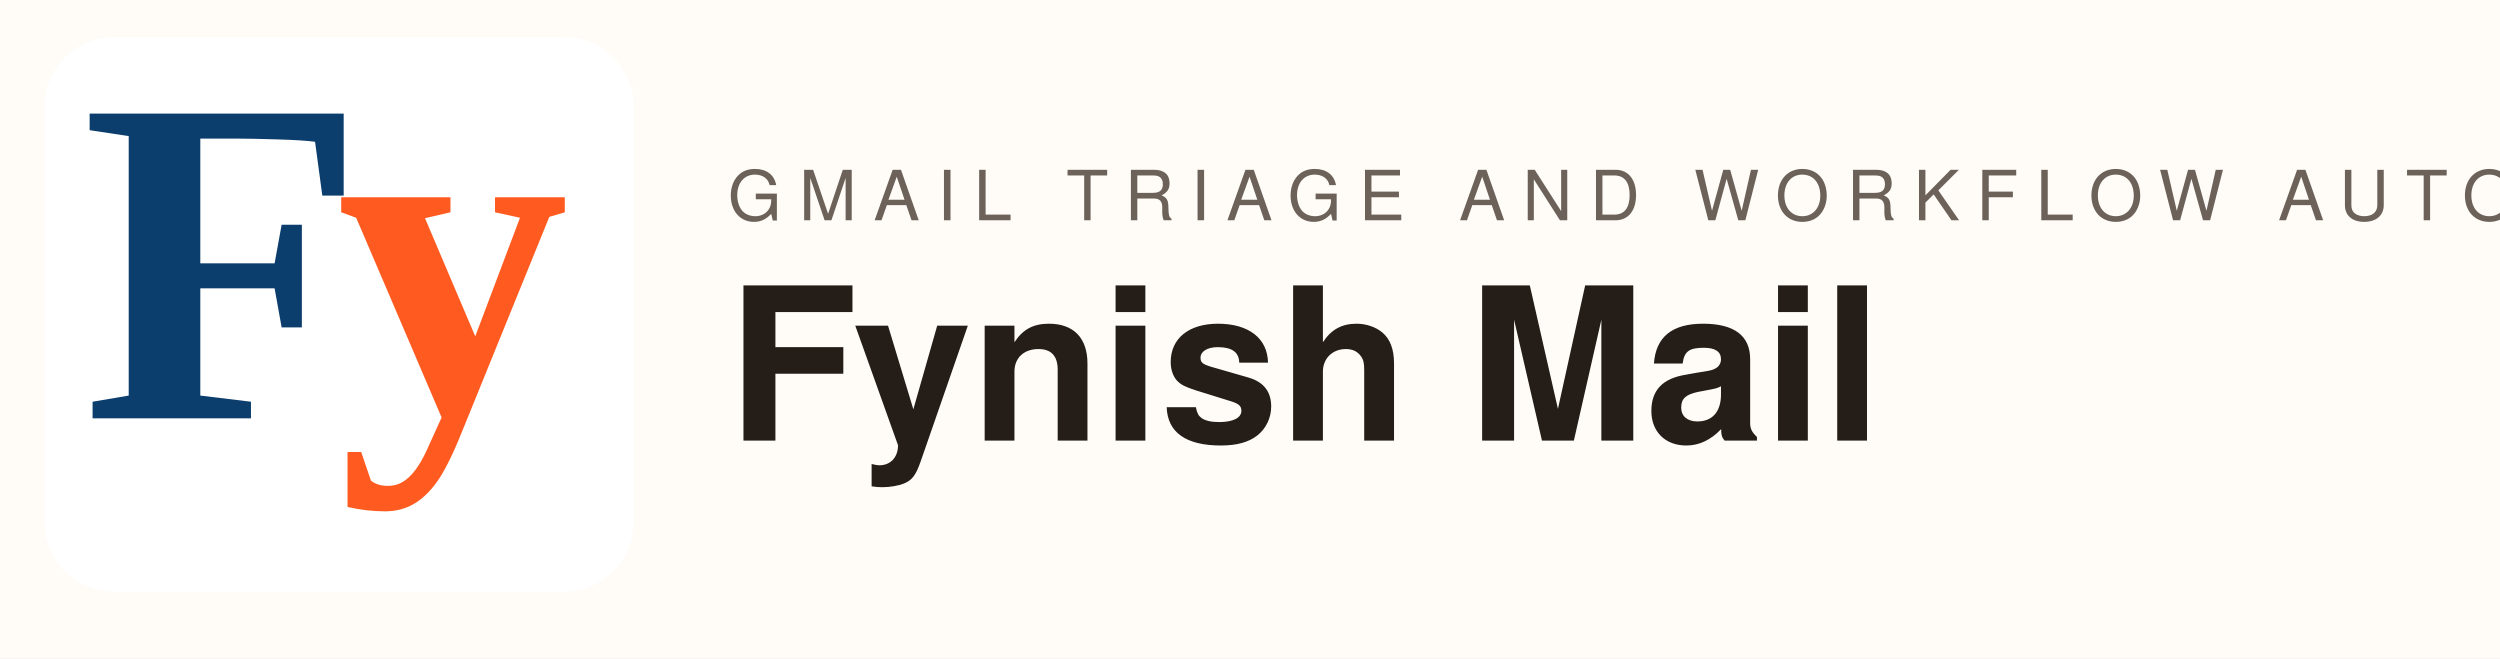
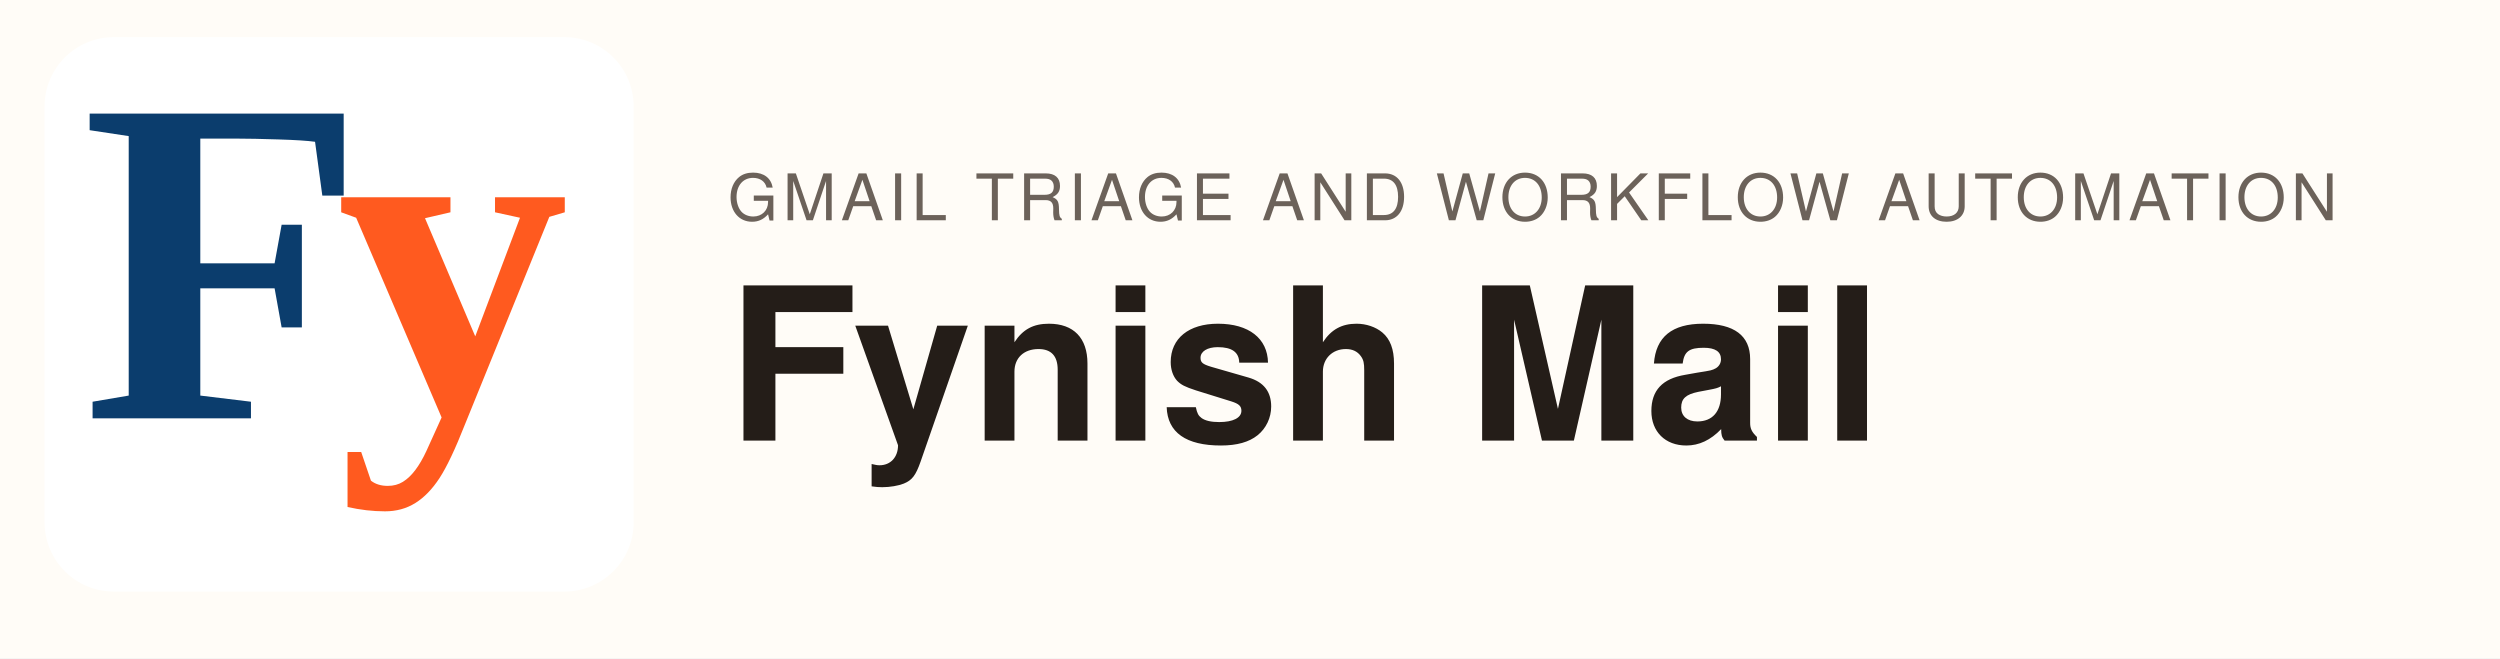
<svg xmlns="http://www.w3.org/2000/svg" width="1010" height="266" viewBox="0 0 1010 266" role="img" aria-labelledby="title desc">
  <rect width="1010" height="266" fill="#fffcf7" />
  <g transform="translate(18 15)">
    <rect width="238" height="224" rx="28" fill="#ffffff" />
    <text x="15" y="154" font-family="Georgia, 'Times New Roman', serif" font-size="188" font-weight="700" fill="#0b3d6d">F</text>
    <text x="118" y="151" font-family="Georgia, 'Times New Roman', serif" font-size="188" font-weight="700" fill="#ff5a1f">y</text>
  </g>
  <g transform="translate(294 70)">
-     <text x="0" y="19" font-family="Avenir Next, Segoe UI, Helvetica Neue, Helvetica, Arial, sans-serif" font-size="28" font-weight="500" letter-spacing="7" fill="#6c625a">GMAIL TRIAGE AND WORKFLOW AUTOMATION</text>
+     <text x="0" y="19" font-family="Avenir Next, Segoe UI, Helvetica Neue, Helvetica, Arial, sans-serif" font-size="26" font-weight="500" letter-spacing="2" fill="#6c625a">GMAIL TRIAGE AND WORKFLOW AUTOMATION</text>
    <text x="0" y="108" font-family="Avenir Next, Segoe UI, Helvetica Neue, Helvetica, Arial, sans-serif" font-size="86" font-weight="760" fill="#241d18">Fynish Mail</text>
  </g>
</svg>
